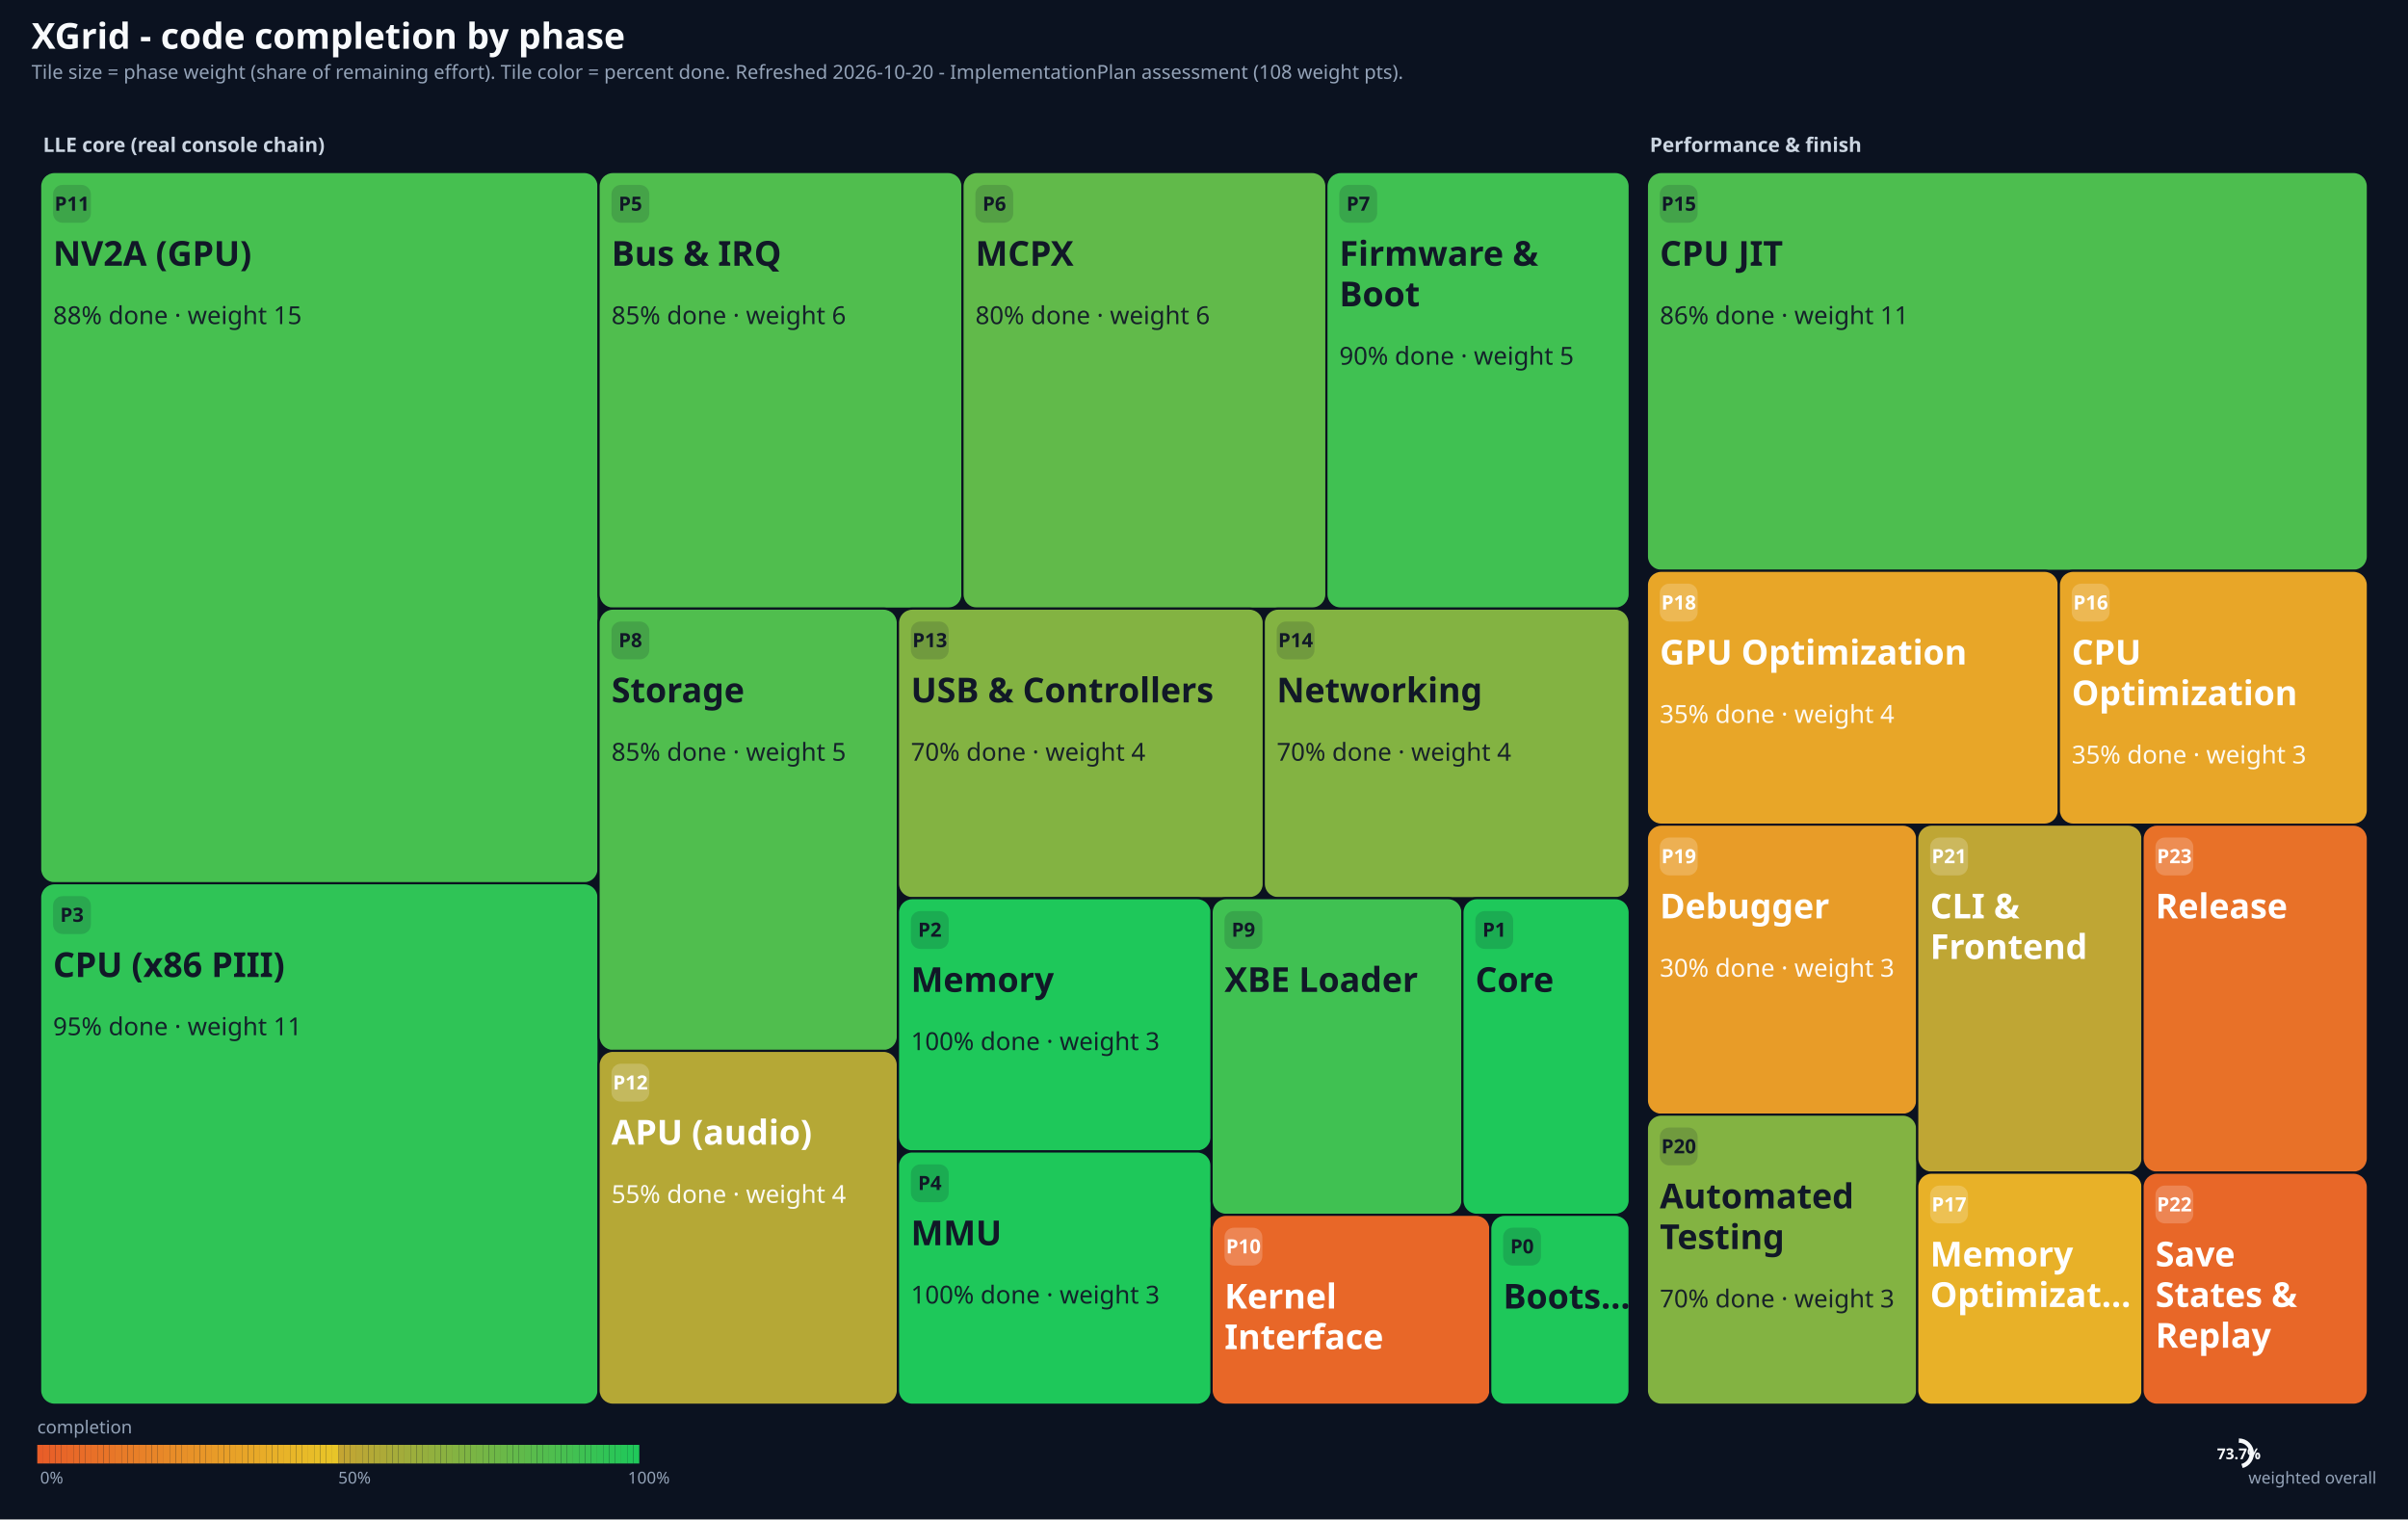
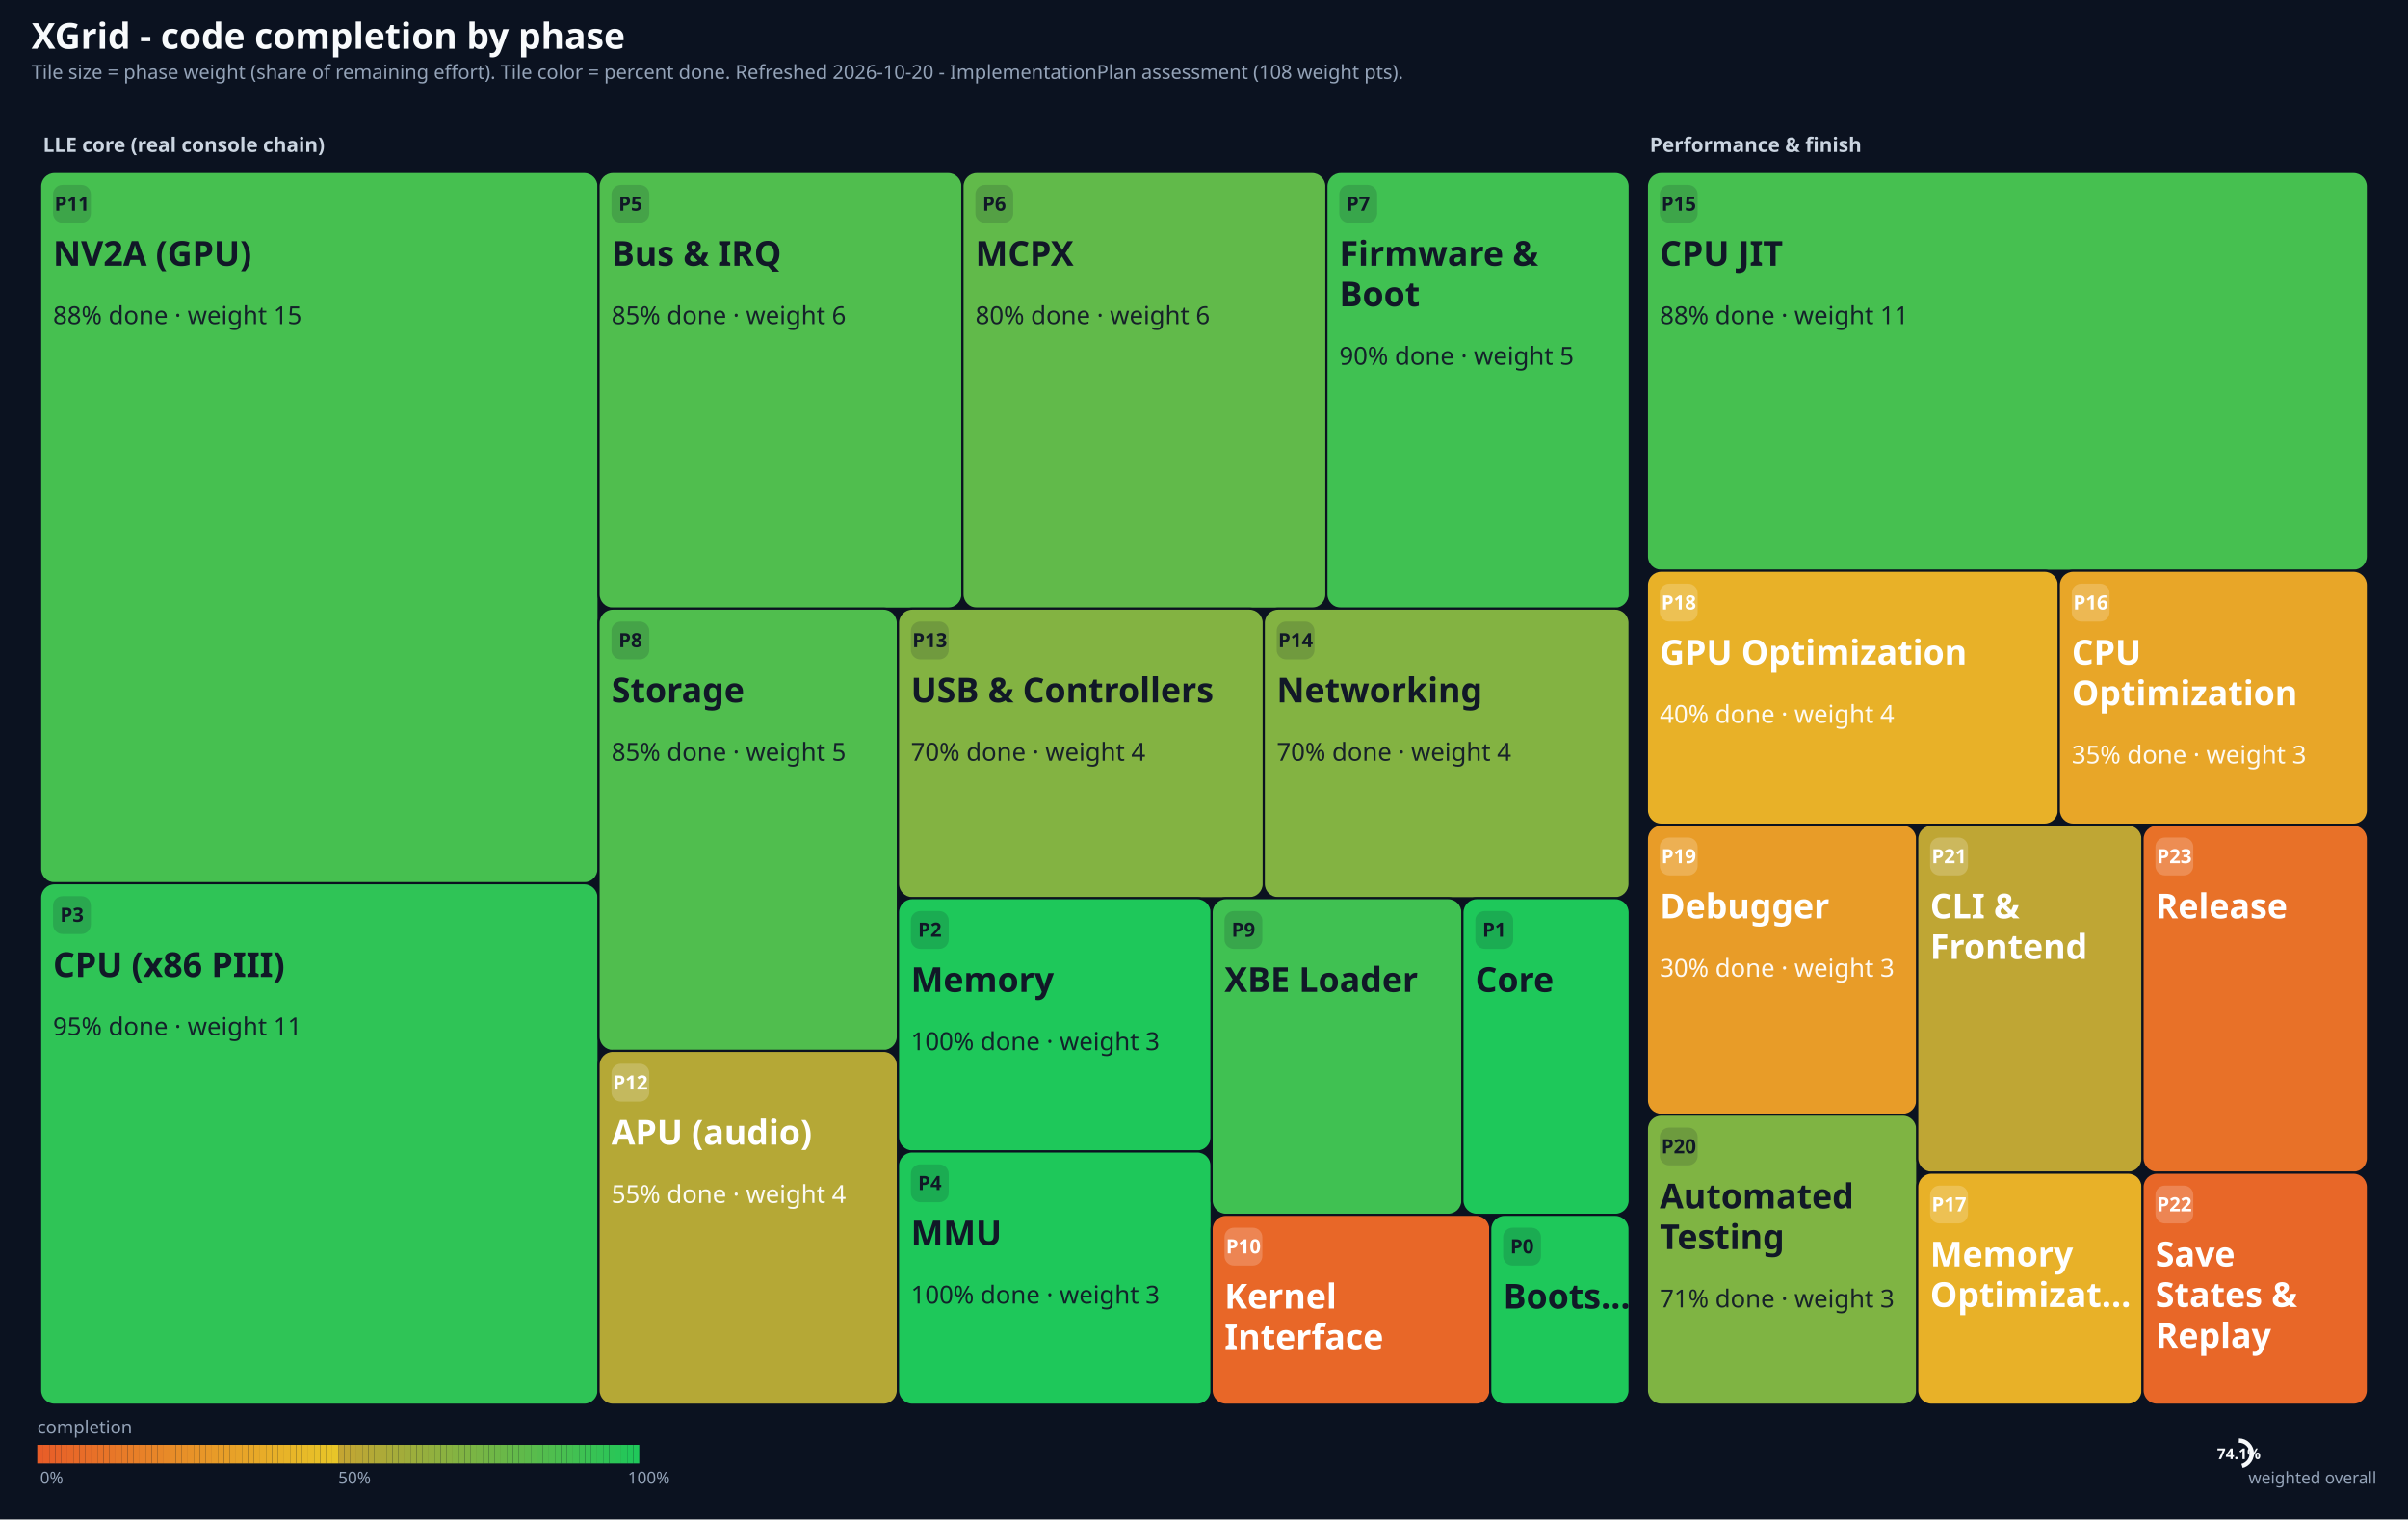
<svg xmlns="http://www.w3.org/2000/svg" width="1680" height="1060" viewBox="0 0 1680 1060" font-family="Segoe UI, Segoe UI Emoji, sans-serif">
  <rect width="1680" height="1060" fill="#0B1220" />
  <text x="22" y="34" font-size="25" font-weight="700" fill="#F8FAFC">XGrid - code completion by phase</text>
  <text x="22" y="55" font-size="13.5" fill="#94A3B8">Tile size = phase weight (share of remaining effort). Tile color = percent done. Refreshed 2026-10-20 - ImplementationPlan assessment (108 weight pts).</text>
  <text x="30" y="106" font-size="14" font-weight="700" fill="#CBD5E1">LLE core (real console chain)</text>
  <text x="1151" y="106" font-size="14" font-weight="700" fill="#CBD5E1">Performance &amp; finish</text>
  <g class="tile" data-p="11" data-name="NV2A (GPU)" data-done="88" data-weight="15">
    <rect x="28" y="120" width="389.6" height="496.2" rx="10" fill="#46C050" stroke="#0B1220" stroke-width="1.5" />
    <rect x="37" y="129" width="26.4" height="26.4" rx="6.6" fill="rgba(17,24,39,0.16)" />
    <text x="50.2" y="147" font-size="13.7" font-weight="700" fill="#111827" text-anchor="middle">P11</text>
    <text x="37" y="185.4" font-size="24" font-weight="700" fill="#111827">NV2A (GPU)</text>
    <text x="37" y="226.1" font-size="17.3" opacity="0.94" fill="#111827">88% done · weight 15</text>
  </g>
  <g class="tile" data-p="3" data-name="CPU (x86 PIII)" data-done="95" data-weight="11">
    <rect x="28" y="616.2" width="389.6" height="363.8" rx="10" fill="#2FC456" stroke="#0B1220" stroke-width="1.5" />
    <rect x="37" y="625.2" width="26.4" height="26.4" rx="6.6" fill="rgba(17,24,39,0.16)" />
    <text x="50.2" y="643.1" font-size="13.7" font-weight="700" fill="#111827" text-anchor="middle">P3</text>
    <text x="37" y="681.6" font-size="24" font-weight="700" fill="#111827">CPU (x86 PIII)</text>
    <text x="37" y="722.2" font-size="17.3" opacity="0.94" fill="#111827">95% done · weight 11</text>
  </g>
  <g class="tile" data-p="5" data-name="Bus &amp; IRQ" data-done="85" data-weight="6">
    <rect x="417.6" y="120" width="253.9" height="304.6" rx="10" fill="#50BE4E" stroke="#0B1220" stroke-width="1.5" />
    <rect x="426.6" y="129" width="26.4" height="26.4" rx="6.6" fill="rgba(17,24,39,0.16)" />
    <text x="439.8" y="147" font-size="13.7" font-weight="700" fill="#111827" text-anchor="middle">P5</text>
    <text x="426.6" y="185.4" font-size="24" font-weight="700" fill="#111827">Bus &amp; IRQ</text>
    <text x="426.6" y="226.1" font-size="17.3" opacity="0.94" fill="#111827">85% done · weight 6</text>
  </g>
  <g class="tile" data-p="6" data-name="MCPX" data-done="80" data-weight="6">
    <rect x="671.5" y="120" width="253.9" height="304.6" rx="10" fill="#61BA4A" stroke="#0B1220" stroke-width="1.5" />
    <rect x="680.5" y="129" width="26.4" height="26.4" rx="6.6" fill="rgba(17,24,39,0.16)" />
    <text x="693.7" y="147" font-size="13.7" font-weight="700" fill="#111827" text-anchor="middle">P6</text>
    <text x="680.5" y="185.4" font-size="24" font-weight="700" fill="#111827">MCPX</text>
    <text x="680.5" y="226.1" font-size="17.3" opacity="0.94" fill="#111827">80% done · weight 6</text>
  </g>
  <g class="tile" data-p="7" data-name="Firmware &amp; Boot" data-done="90" data-weight="5">
    <rect x="925.4" y="120" width="211.6" height="304.6" rx="10" fill="#40C152" stroke="#0B1220" stroke-width="1.5" />
    <rect x="934.4" y="129" width="26.4" height="26.4" rx="6.6" fill="rgba(17,24,39,0.16)" />
    <text x="947.6" y="147" font-size="13.7" font-weight="700" fill="#111827" text-anchor="middle">P7</text>
    <text x="934.4" y="185.4" font-size="24" font-weight="700" fill="#111827">Firmware &amp;</text>
    <text x="934.4" y="213.7" font-size="24" font-weight="700" fill="#111827">Boot</text>
    <text x="934.4" y="254.4" font-size="17.3" opacity="0.94" fill="#111827">90% done · weight 5</text>
  </g>
  <g class="tile" data-p="8" data-name="Storage" data-done="85" data-weight="5">
    <rect x="417.6" y="424.6" width="208.8" height="308.6" rx="10" fill="#50BE4E" stroke="#0B1220" stroke-width="1.5" />
    <rect x="426.6" y="433.6" width="26.4" height="26.4" rx="6.6" fill="rgba(17,24,39,0.16)" />
    <text x="439.8" y="451.5" font-size="13.7" font-weight="700" fill="#111827" text-anchor="middle">P8</text>
    <text x="426.6" y="490" font-size="24" font-weight="700" fill="#111827">Storage</text>
    <text x="426.6" y="530.7" font-size="17.3" opacity="0.94" fill="#111827">85% done · weight 5</text>
  </g>
  <g class="tile" data-p="12" data-name="APU (audio)" data-done="55" data-weight="4">
    <rect x="417.6" y="733.1" width="208.8" height="246.9" rx="10" fill="#B5A836" stroke="#0B1220" stroke-width="1.5" />
    <rect x="426.6" y="742.1" width="26.4" height="26.4" rx="6.6" fill="rgba(255,255,255,0.20)" />
    <text x="439.8" y="760.1" font-size="13.7" font-weight="700" fill="#FFFFFF" text-anchor="middle">P12</text>
    <text x="426.6" y="798.5" font-size="24" font-weight="700" fill="#FFFFFF">APU (audio)</text>
    <text x="426.6" y="839.2" font-size="17.3" opacity="0.94" fill="#FFFFFF">55% done · weight 4</text>
  </g>
  <g class="tile" data-p="13" data-name="USB &amp; Controllers" data-done="70" data-weight="4">
    <rect x="626.5" y="424.6" width="255.2" height="202" rx="10" fill="#83B342" stroke="#0B1220" stroke-width="1.5" />
    <rect x="635.5" y="433.6" width="26.4" height="26.4" rx="6.6" fill="rgba(17,24,39,0.16)" />
    <text x="648.7" y="451.5" font-size="13.7" font-weight="700" fill="#111827" text-anchor="middle">P13</text>
    <text x="635.5" y="490" font-size="24" font-weight="700" fill="#111827">USB &amp; Controllers</text>
    <text x="635.5" y="530.7" font-size="17.3" opacity="0.94" fill="#111827">70% done · weight 4</text>
  </g>
  <g class="tile" data-p="14" data-name="Networking" data-done="70" data-weight="4">
    <rect x="881.7" y="424.6" width="255.2" height="202" rx="10" fill="#83B342" stroke="#0B1220" stroke-width="1.5" />
    <rect x="890.7" y="433.6" width="26.4" height="26.4" rx="6.6" fill="rgba(17,24,39,0.16)" />
    <text x="903.9" y="451.5" font-size="13.7" font-weight="700" fill="#111827" text-anchor="middle">P14</text>
    <text x="890.7" y="490" font-size="24" font-weight="700" fill="#111827">Networking</text>
    <text x="890.7" y="530.7" font-size="17.3" opacity="0.94" fill="#111827">70% done · weight 4</text>
  </g>
  <g class="tile" data-p="2" data-name="Memory" data-done="100" data-weight="3">
    <rect x="626.5" y="626.6" width="218.8" height="176.7" rx="10" fill="#1EC85A" stroke="#0B1220" stroke-width="1.5" />
    <rect x="635.5" y="635.6" width="26.4" height="26.4" rx="6.6" fill="rgba(17,24,39,0.16)" />
    <text x="648.7" y="653.5" font-size="13.7" font-weight="700" fill="#111827" text-anchor="middle">P2</text>
    <text x="635.5" y="692" font-size="24" font-weight="700" fill="#111827">Memory</text>
    <text x="635.5" y="732.6" font-size="17.3" opacity="0.94" fill="#111827">100% done · weight 3</text>
  </g>
  <g class="tile" data-p="4" data-name="MMU" data-done="100" data-weight="3">
    <rect x="626.5" y="803.3" width="218.8" height="176.7" rx="10" fill="#1EC85A" stroke="#0B1220" stroke-width="1.5" />
    <rect x="635.5" y="812.3" width="26.4" height="26.4" rx="6.6" fill="rgba(17,24,39,0.16)" />
    <text x="648.7" y="830.2" font-size="13.7" font-weight="700" fill="#111827" text-anchor="middle">P4</text>
    <text x="635.5" y="868.7" font-size="24" font-weight="700" fill="#111827">MMU</text>
    <text x="635.5" y="909.4" font-size="17.3" opacity="0.94" fill="#111827">100% done · weight 3</text>
  </g>
  <g class="tile" data-p="9" data-name="XBE Loader" data-done="90" data-weight="3">
    <rect x="845.3" y="626.6" width="175" height="220.9" rx="10" fill="#40C152" stroke="#0B1220" stroke-width="1.5" />
    <rect x="854.3" y="635.6" width="26.4" height="26.4" rx="6.6" fill="rgba(17,24,39,0.16)" />
    <text x="867.5" y="653.5" font-size="13.7" font-weight="700" fill="#111827" text-anchor="middle">P9</text>
    <text x="854.3" y="692" font-size="24" font-weight="700" fill="#111827">XBE Loader</text>
  </g>
  <g class="tile" data-p="1" data-name="Core" data-done="100" data-weight="2">
    <rect x="1020.3" y="626.6" width="116.7" height="220.9" rx="10" fill="#1EC85A" stroke="#0B1220" stroke-width="1.5" />
    <rect x="1029.3" y="635.6" width="26.4" height="26.4" rx="6.6" fill="rgba(17,24,39,0.16)" />
    <text x="1042.5" y="653.5" font-size="13.7" font-weight="700" fill="#111827" text-anchor="middle">P1</text>
    <text x="1029.3" y="692" font-size="24" font-weight="700" fill="#111827">Core</text>
  </g>
  <g class="tile" data-p="10" data-name="Kernel Interface" data-done="5" data-weight="2">
    <rect x="845.3" y="847.5" width="194.5" height="132.5" rx="10" fill="#E86728" stroke="#0B1220" stroke-width="1.5" />
    <rect x="854.3" y="856.5" width="26.4" height="26.4" rx="6.6" fill="rgba(255,255,255,0.20)" />
    <text x="867.5" y="874.4" font-size="13.7" font-weight="700" fill="#FFFFFF" text-anchor="middle">P10</text>
    <text x="854.3" y="912.9" font-size="24" font-weight="700" fill="#FFFFFF">Kernel</text>
    <text x="854.3" y="941.2" font-size="24" font-weight="700" fill="#FFFFFF">Interface</text>
  </g>
  <g class="tile" data-p="0" data-name="Bootstrap" data-done="100" data-weight="1">
    <rect x="1039.7" y="847.5" width="97.2" height="132.5" rx="10" fill="#1EC85A" stroke="#0B1220" stroke-width="1.5" />
    <rect x="1048.7" y="856.5" width="26.4" height="26.4" rx="6.6" fill="rgba(17,24,39,0.16)" />
    <text x="1061.9" y="874.4" font-size="13.7" font-weight="700" fill="#111827" text-anchor="middle">P0</text>
    <text x="1048.7" y="912.9" font-size="24" font-weight="700" fill="#111827">Boots…</text>
  </g>
-   <g class="tile" data-p="15" data-name="CPU JIT" data-done="86" data-weight="11">
-     <rect x="1149" y="120" width="503" height="278.2" rx="10" fill="#4DBE4F" stroke="#0B1220" stroke-width="1.5" />
+   <g class="tile" data-p="15" data-name="CPU JIT" data-done="88" data-weight="11">
+     <rect x="1149" y="120" width="503" height="278.2" rx="10" fill="#46C050" stroke="#0B1220" stroke-width="1.5" />
    <rect x="1158" y="129" width="26.4" height="26.4" rx="6.6" fill="rgba(17,24,39,0.16)" />
    <text x="1171.2" y="147" font-size="13.7" font-weight="700" fill="#111827" text-anchor="middle">P15</text>
    <text x="1158" y="185.4" font-size="24" font-weight="700" fill="#111827">CPU JIT</text>
-     <text x="1158" y="226.1" font-size="17.3" opacity="0.94" fill="#111827">86% done · weight 11</text>
-   </g>
-   <g class="tile" data-p="18" data-name="GPU Optimization" data-done="35" data-weight="4">
-     <rect x="1149" y="398.2" width="287.4" height="177.1" rx="10" fill="#E8A628" stroke="#0B1220" stroke-width="1.5" />
+     <text x="1158" y="226.1" font-size="17.3" opacity="0.94" fill="#111827">88% done · weight 11</text>
+   </g>
+   <g class="tile" data-p="18" data-name="GPU Optimization" data-done="40" data-weight="4">
+     <rect x="1149" y="398.2" width="287.4" height="177.1" rx="10" fill="#E8B128" stroke="#0B1220" stroke-width="1.5" />
    <rect x="1158" y="407.2" width="26.4" height="26.4" rx="6.6" fill="rgba(255,255,255,0.20)" />
    <text x="1171.2" y="425.2" font-size="13.7" font-weight="700" fill="#FFFFFF" text-anchor="middle">P18</text>
    <text x="1158" y="463.6" font-size="24" font-weight="700" fill="#FFFFFF">GPU Optimization</text>
-     <text x="1158" y="504.3" font-size="17.3" opacity="0.94" fill="#FFFFFF">35% done · weight 4</text>
+     <text x="1158" y="504.3" font-size="17.3" opacity="0.94" fill="#FFFFFF">40% done · weight 4</text>
  </g>
  <g class="tile" data-p="16" data-name="CPU Optimization" data-done="35" data-weight="3">
    <rect x="1436.4" y="398.2" width="215.6" height="177.1" rx="10" fill="#E8A628" stroke="#0B1220" stroke-width="1.5" />
    <rect x="1445.4" y="407.2" width="26.4" height="26.4" rx="6.6" fill="rgba(255,255,255,0.20)" />
    <text x="1458.6" y="425.2" font-size="13.7" font-weight="700" fill="#FFFFFF" text-anchor="middle">P16</text>
    <text x="1445.4" y="463.6" font-size="24" font-weight="700" fill="#FFFFFF">CPU</text>
    <text x="1445.4" y="492" font-size="24" font-weight="700" fill="#FFFFFF">Optimization</text>
    <text x="1445.4" y="532.6" font-size="17.3" opacity="0.94" fill="#FFFFFF">35% done · weight 3</text>
  </g>
  <g class="tile" data-p="19" data-name="Debugger" data-done="30" data-weight="3">
    <rect x="1149" y="575.3" width="188.6" height="202.4" rx="10" fill="#E89C28" stroke="#0B1220" stroke-width="1.5" />
    <rect x="1158" y="584.3" width="26.4" height="26.4" rx="6.6" fill="rgba(255,255,255,0.20)" />
    <text x="1171.2" y="602.2" font-size="13.7" font-weight="700" fill="#FFFFFF" text-anchor="middle">P19</text>
    <text x="1158" y="640.7" font-size="24" font-weight="700" fill="#FFFFFF">Debugger</text>
    <text x="1158" y="681.4" font-size="17.3" opacity="0.94" fill="#FFFFFF">30% done · weight 3</text>
  </g>
-   <g class="tile" data-p="20" data-name="Automated Testing" data-done="70" data-weight="3">
-     <rect x="1149" y="777.6" width="188.6" height="202.4" rx="10" fill="#83B342" stroke="#0B1220" stroke-width="1.5" />
+   <g class="tile" data-p="20" data-name="Automated Testing" data-done="71" data-weight="3">
+     <rect x="1149" y="777.6" width="188.6" height="202.4" rx="10" fill="#7FB443" stroke="#0B1220" stroke-width="1.5" />
    <rect x="1158" y="786.6" width="26.4" height="26.4" rx="6.6" fill="rgba(17,24,39,0.16)" />
    <text x="1171.2" y="804.6" font-size="13.7" font-weight="700" fill="#111827" text-anchor="middle">P20</text>
    <text x="1158" y="843" font-size="24" font-weight="700" fill="#111827">Automated</text>
    <text x="1158" y="871.4" font-size="24" font-weight="700" fill="#111827">Testing</text>
-     <text x="1158" y="912.1" font-size="17.3" opacity="0.94" fill="#111827">70% done · weight 3</text>
+     <text x="1158" y="912.1" font-size="17.3" opacity="0.94" fill="#111827">71% done · weight 3</text>
  </g>
  <g class="tile" data-p="21" data-name="CLI &amp; Frontend" data-done="52" data-weight="3">
    <rect x="1337.6" y="575.3" width="157.2" height="242.8" rx="10" fill="#BFA634" stroke="#0B1220" stroke-width="1.5" />
    <rect x="1346.6" y="584.3" width="26.4" height="26.4" rx="6.6" fill="rgba(255,255,255,0.20)" />
    <text x="1359.8" y="602.2" font-size="13.7" font-weight="700" fill="#FFFFFF" text-anchor="middle">P21</text>
    <text x="1346.6" y="640.7" font-size="24" font-weight="700" fill="#FFFFFF">CLI &amp;</text>
    <text x="1346.6" y="669" font-size="24" font-weight="700" fill="#FFFFFF">Frontend</text>
  </g>
  <g class="tile" data-p="23" data-name="Release" data-done="10" data-weight="3">
    <rect x="1494.8" y="575.3" width="157.2" height="242.8" rx="10" fill="#E87128" stroke="#0B1220" stroke-width="1.5" />
    <rect x="1503.8" y="584.3" width="26.4" height="26.4" rx="6.6" fill="rgba(255,255,255,0.20)" />
    <text x="1517" y="602.2" font-size="13.7" font-weight="700" fill="#FFFFFF" text-anchor="middle">P23</text>
    <text x="1503.8" y="640.7" font-size="24" font-weight="700" fill="#FFFFFF">Release</text>
  </g>
  <g class="tile" data-p="17" data-name="Memory Optimization" data-done="40" data-weight="2">
    <rect x="1337.6" y="818.1" width="157.2" height="161.9" rx="10" fill="#E8B128" stroke="#0B1220" stroke-width="1.5" />
    <rect x="1346.6" y="827.1" width="26.4" height="26.4" rx="6.6" fill="rgba(255,255,255,0.20)" />
    <text x="1359.8" y="845.1" font-size="13.7" font-weight="700" fill="#FFFFFF" text-anchor="middle">P17</text>
    <text x="1346.6" y="883.5" font-size="24" font-weight="700" fill="#FFFFFF">Memory</text>
    <text x="1346.6" y="911.8" font-size="24" font-weight="700" fill="#FFFFFF">Optimizat…</text>
  </g>
  <g class="tile" data-p="22" data-name="Save States &amp; Replay" data-done="5" data-weight="2">
    <rect x="1494.8" y="818.1" width="157.2" height="161.9" rx="10" fill="#E86728" stroke="#0B1220" stroke-width="1.5" />
    <rect x="1503.8" y="827.1" width="26.4" height="26.4" rx="6.6" fill="rgba(255,255,255,0.20)" />
    <text x="1517" y="845.1" font-size="13.7" font-weight="700" fill="#FFFFFF" text-anchor="middle">P22</text>
    <text x="1503.8" y="883.5" font-size="24" font-weight="700" fill="#FFFFFF">Save</text>
    <text x="1503.8" y="911.8" font-size="24" font-weight="700" fill="#FFFFFF">States &amp;</text>
    <text x="1503.8" y="940.2" font-size="24" font-weight="700" fill="#FFFFFF">Replay</text>
  </g>
  <text x="26" y="1000" font-size="12.5" fill="#94A3B8">completion</text>
  <rect x="26" y="1008" width="4.2" height="13" fill="#E85D28" />
  <rect x="30.2" y="1008" width="4.2" height="13" fill="#E85F28" />
  <rect x="34.4" y="1008" width="4.2" height="13" fill="#E86128" />
  <rect x="38.6" y="1008" width="4.2" height="13" fill="#E86328" />
  <rect x="42.8" y="1008" width="4.2" height="13" fill="#E86628" />
  <rect x="47" y="1008" width="4.2" height="13" fill="#E86828" />
  <rect x="51.2" y="1008" width="4.2" height="13" fill="#E86A28" />
  <rect x="55.4" y="1008" width="4.2" height="13" fill="#E86C28" />
  <rect x="59.6" y="1008" width="4.2" height="13" fill="#E86E28" />
  <rect x="63.8" y="1008" width="4.2" height="13" fill="#E87028" />
  <rect x="68" y="1008" width="4.2" height="13" fill="#E87228" />
  <rect x="72.2" y="1008" width="4.2" height="13" fill="#E87428" />
  <rect x="76.4" y="1008" width="4.2" height="13" fill="#E87628" />
  <rect x="80.6" y="1008" width="4.2" height="13" fill="#E87928" />
  <rect x="84.8" y="1008" width="4.2" height="13" fill="#E87B28" />
  <rect x="89" y="1008" width="4.2" height="13" fill="#E87D28" />
  <rect x="93.2" y="1008" width="4.2" height="13" fill="#E87F28" />
  <rect x="97.4" y="1008" width="4.2" height="13" fill="#E88128" />
  <rect x="101.6" y="1008" width="4.2" height="13" fill="#E88328" />
  <rect x="105.8" y="1008" width="4.2" height="13" fill="#E88528" />
  <rect x="110" y="1008" width="4.2" height="13" fill="#E88728" />
  <rect x="114.2" y="1008" width="4.2" height="13" fill="#E88A28" />
  <rect x="118.4" y="1008" width="4.2" height="13" fill="#E88C28" />
  <rect x="122.6" y="1008" width="4.2" height="13" fill="#E88E28" />
  <rect x="126.8" y="1008" width="4.2" height="13" fill="#E89028" />
  <rect x="131" y="1008" width="4.2" height="13" fill="#E89228" />
  <rect x="135.2" y="1008" width="4.2" height="13" fill="#E89428" />
  <rect x="139.4" y="1008" width="4.2" height="13" fill="#E89628" />
  <rect x="143.6" y="1008" width="4.2" height="13" fill="#E89828" />
  <rect x="147.8" y="1008" width="4.2" height="13" fill="#E89B28" />
  <rect x="152" y="1008" width="4.2" height="13" fill="#E89D28" />
  <rect x="156.2" y="1008" width="4.2" height="13" fill="#E89F28" />
  <rect x="160.4" y="1008" width="4.2" height="13" fill="#E8A128" />
  <rect x="164.6" y="1008" width="4.2" height="13" fill="#E8A328" />
  <rect x="168.8" y="1008" width="4.2" height="13" fill="#E8A528" />
  <rect x="173" y="1008" width="4.2" height="13" fill="#E8A728" />
  <rect x="177.2" y="1008" width="4.2" height="13" fill="#E8A928" />
  <rect x="181.4" y="1008" width="4.2" height="13" fill="#E8AC28" />
  <rect x="185.6" y="1008" width="4.2" height="13" fill="#E8AE28" />
  <rect x="189.8" y="1008" width="4.2" height="13" fill="#E8B028" />
  <rect x="194" y="1008" width="4.2" height="13" fill="#E8B228" />
  <rect x="198.2" y="1008" width="4.2" height="13" fill="#E8B428" />
  <rect x="202.4" y="1008" width="4.2" height="13" fill="#E8B628" />
  <rect x="206.6" y="1008" width="4.2" height="13" fill="#E8B828" />
  <rect x="210.8" y="1008" width="4.2" height="13" fill="#E8BA28" />
  <rect x="215" y="1008" width="4.2" height="13" fill="#E8BC28" />
  <rect x="219.2" y="1008" width="4.2" height="13" fill="#E8BF28" />
  <rect x="223.4" y="1008" width="4.2" height="13" fill="#E8C128" />
  <rect x="227.6" y="1008" width="4.2" height="13" fill="#E8C328" />
  <rect x="231.8" y="1008" width="4.2" height="13" fill="#E8C528" />
  <rect x="236" y="1008" width="4.2" height="13" fill="#C4A532" />
  <rect x="240.2" y="1008" width="4.2" height="13" fill="#C1A633" />
  <rect x="244.4" y="1008" width="4.2" height="13" fill="#BEA734" />
  <rect x="248.6" y="1008" width="4.2" height="13" fill="#BAA735" />
  <rect x="252.8" y="1008" width="4.2" height="13" fill="#B7A836" />
  <rect x="257" y="1008" width="4.2" height="13" fill="#B4A936" />
  <rect x="261.2" y="1008" width="4.2" height="13" fill="#B0AA37" />
  <rect x="265.4" y="1008" width="4.2" height="13" fill="#ADAA38" />
  <rect x="269.6" y="1008" width="4.2" height="13" fill="#A9AB39" />
  <rect x="273.8" y="1008" width="4.2" height="13" fill="#A6AC3A" />
  <rect x="278" y="1008" width="4.2" height="13" fill="#A3AC3A" />
  <rect x="282.2" y="1008" width="4.2" height="13" fill="#9FAD3B" />
  <rect x="286.4" y="1008" width="4.2" height="13" fill="#9CAE3C" />
  <rect x="290.6" y="1008" width="4.2" height="13" fill="#99AE3D" />
  <rect x="294.8" y="1008" width="4.2" height="13" fill="#95AF3E" />
  <rect x="299" y="1008" width="4.2" height="13" fill="#92B03E" />
  <rect x="303.2" y="1008" width="4.2" height="13" fill="#8FB13F" />
  <rect x="307.4" y="1008" width="4.2" height="13" fill="#8BB140" />
  <rect x="311.6" y="1008" width="4.2" height="13" fill="#88B241" />
  <rect x="315.8" y="1008" width="4.2" height="13" fill="#84B342" />
  <rect x="320" y="1008" width="4.2" height="13" fill="#81B342" />
  <rect x="324.2" y="1008" width="4.2" height="13" fill="#7EB443" />
  <rect x="328.4" y="1008" width="4.2" height="13" fill="#7AB544" />
  <rect x="332.6" y="1008" width="4.2" height="13" fill="#77B545" />
  <rect x="336.8" y="1008" width="4.2" height="13" fill="#74B646" />
  <rect x="341" y="1008" width="4.2" height="13" fill="#70B746" />
  <rect x="345.2" y="1008" width="4.2" height="13" fill="#6DB847" />
  <rect x="349.4" y="1008" width="4.2" height="13" fill="#6AB848" />
  <rect x="353.6" y="1008" width="4.2" height="13" fill="#66B949" />
  <rect x="357.8" y="1008" width="4.2" height="13" fill="#63BA4A" />
  <rect x="362" y="1008" width="4.2" height="13" fill="#60BA4A" />
  <rect x="366.2" y="1008" width="4.2" height="13" fill="#5CBB4B" />
  <rect x="370.4" y="1008" width="4.2" height="13" fill="#59BC4C" />
  <rect x="374.6" y="1008" width="4.2" height="13" fill="#55BC4D" />
  <rect x="378.8" y="1008" width="4.2" height="13" fill="#52BD4E" />
  <rect x="383" y="1008" width="4.2" height="13" fill="#4FBE4E" />
  <rect x="387.2" y="1008" width="4.2" height="13" fill="#4BBF4F" />
  <rect x="391.4" y="1008" width="4.2" height="13" fill="#48BF50" />
  <rect x="395.6" y="1008" width="4.2" height="13" fill="#45C051" />
  <rect x="399.8" y="1008" width="4.2" height="13" fill="#41C152" />
  <rect x="404" y="1008" width="4.2" height="13" fill="#3EC152" />
  <rect x="408.2" y="1008" width="4.2" height="13" fill="#3BC253" />
  <rect x="412.4" y="1008" width="4.2" height="13" fill="#37C354" />
  <rect x="416.6" y="1008" width="4.2" height="13" fill="#34C355" />
  <rect x="420.8" y="1008" width="4.2" height="13" fill="#30C456" />
  <rect x="425" y="1008" width="4.2" height="13" fill="#2DC556" />
  <rect x="429.2" y="1008" width="4.2" height="13" fill="#2AC657" />
  <rect x="433.4" y="1008" width="4.2" height="13" fill="#26C658" />
  <rect x="437.6" y="1008" width="4.2" height="13" fill="#23C759" />
  <rect x="441.8" y="1008" width="4.2" height="13" fill="#20C85A" />
  <text x="28" y="1035" font-size="11.5" fill="#94A3B8">0%</text>
  <text x="236" y="1035" font-size="11.5" fill="#94A3B8">50%</text>
  <text x="438" y="1035" font-size="11.5" fill="#94A3B8">100%</text>
  <circle cx="1562" cy="1014" r="9" fill="none" stroke="#F8FAFC" stroke-width="3" stroke-dasharray="26 34.5" transform="rotate(-90 1562 1014)" />
-   <text x="1562" y="1018" font-size="10.5" font-weight="700" fill="#F8FAFC" text-anchor="middle">73.7%</text>
+   <text x="1562" y="1018" font-size="10.5" font-weight="700" fill="#F8FAFC" text-anchor="middle">74.1%</text>
  <text x="1658" y="1035" font-size="11.5" fill="#94A3B8" text-anchor="end">weighted overall</text>
</svg>
